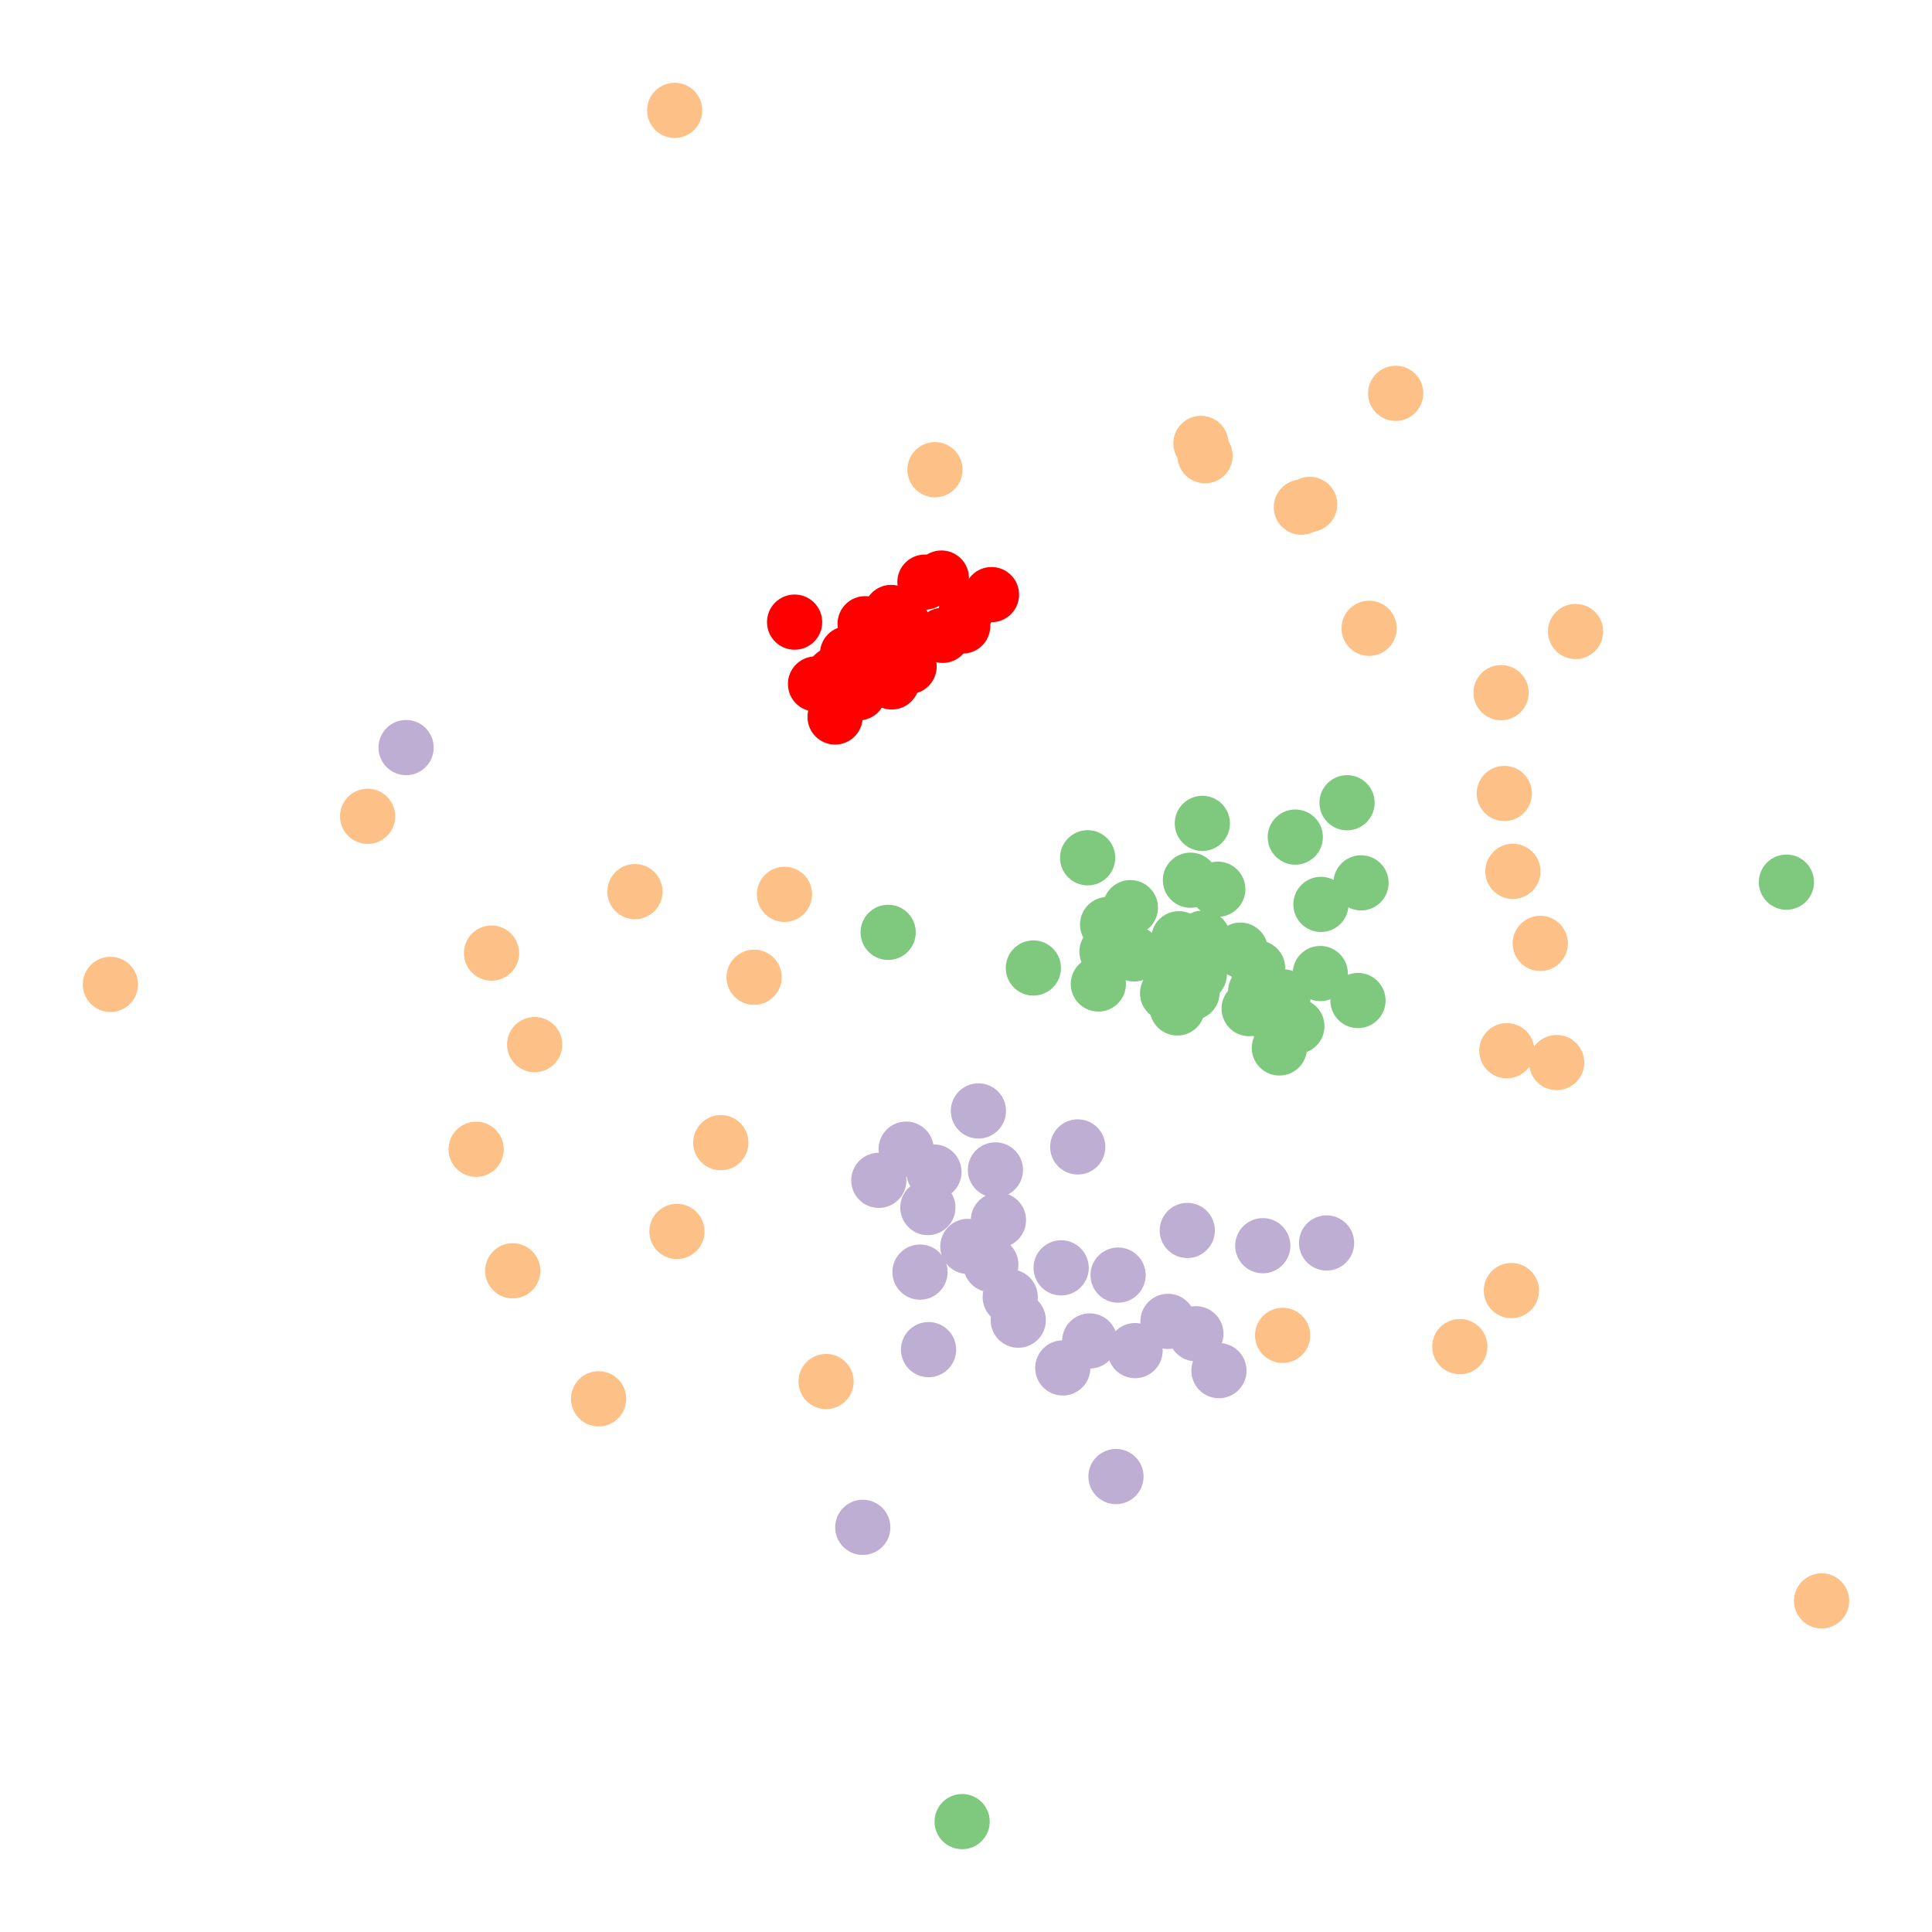
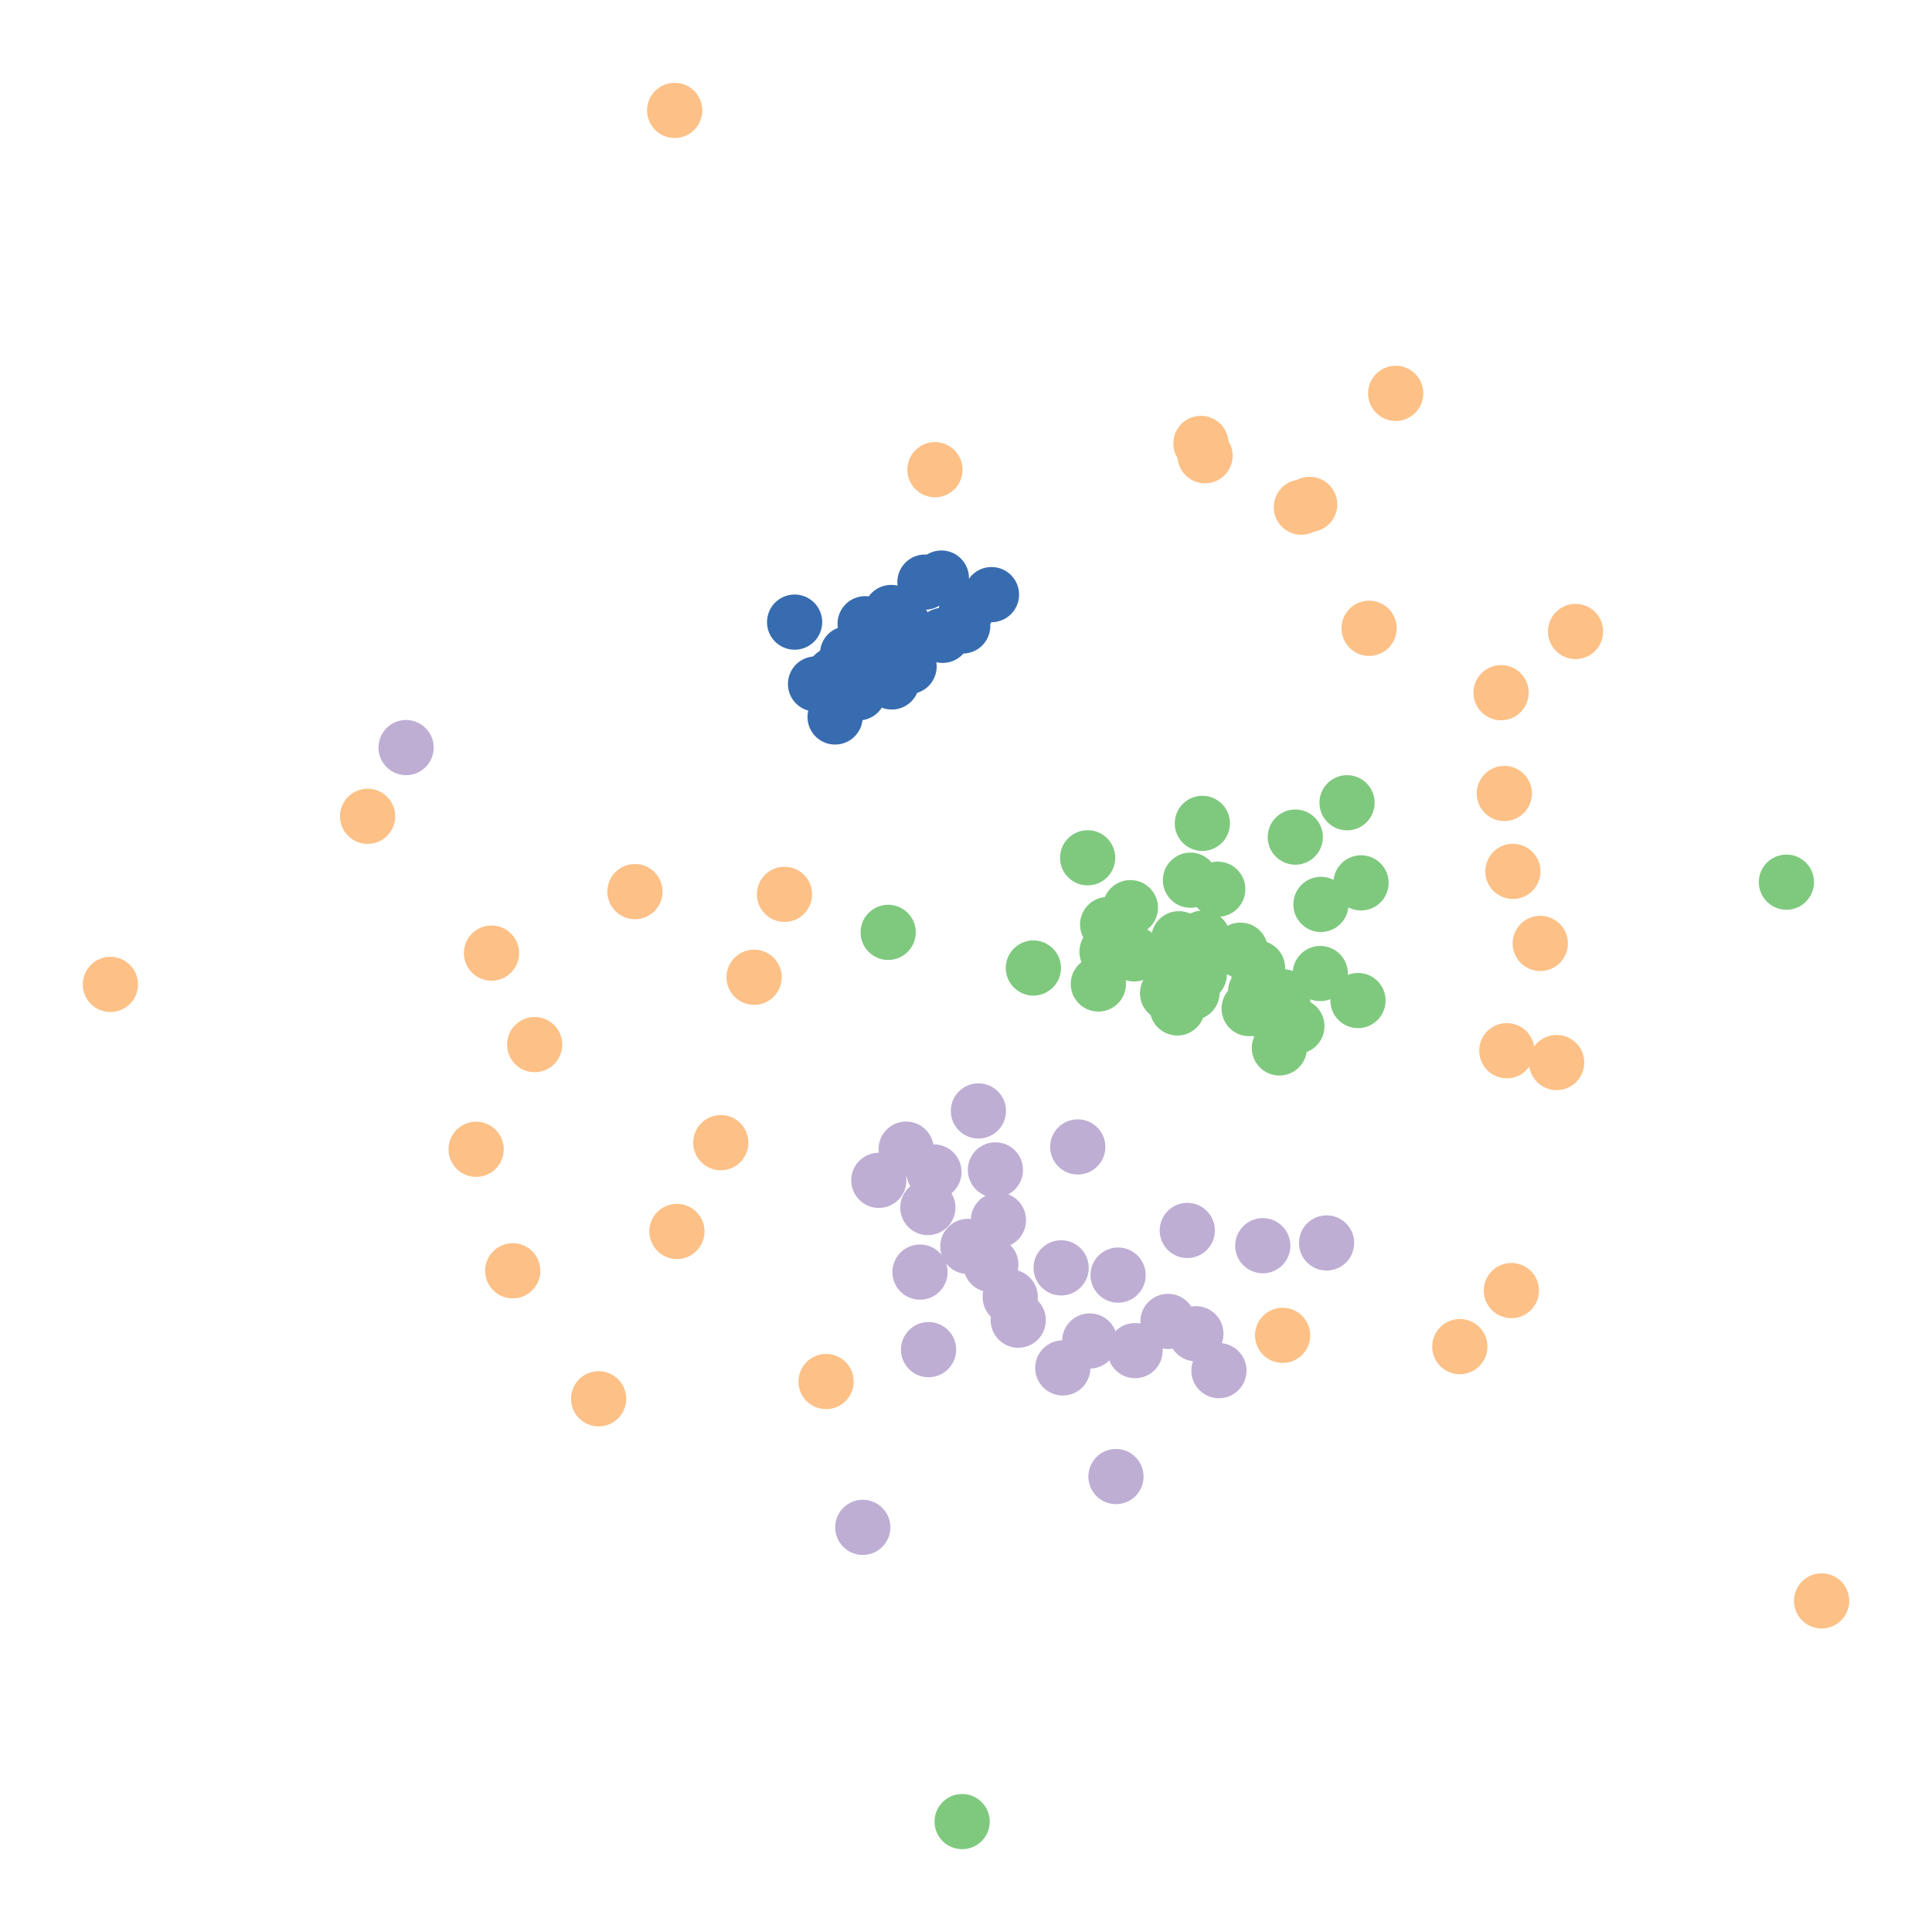
<svg xmlns="http://www.w3.org/2000/svg" width="350" height="350">
  <g>
    <circle cx="227.47" cy="179.613" r="5" stroke="none" fill="#7fc97f" stroke-width="2" />
    <circle cx="217.586" cy="172.949" r="5" stroke="none" fill="#7fc97f" stroke-width="2" />
    <circle cx="226.293" cy="182.718" r="5" stroke="none" fill="#7fc97f" stroke-width="2" />
    <circle cx="217.907" cy="169.949" r="5" stroke="none" fill="#7fc97f" stroke-width="2" />
    <circle cx="205.466" cy="172.812" r="5" stroke="none" fill="#7fc97f" stroke-width="2" />
    <circle cx="234.654" cy="151.647" r="5" stroke="none" fill="#7fc97f" stroke-width="2" />
    <circle cx="197.038" cy="155.396" r="5" stroke="none" fill="#7fc97f" stroke-width="2" />
    <circle cx="217.266" cy="176.492" r="5" stroke="none" fill="#7fc97f" stroke-width="2" />
    <circle cx="212.261" cy="174.857" r="5" stroke="none" fill="#7fc97f" stroke-width="2" />
    <circle cx="224.707" cy="172.13" r="5" stroke="none" fill="#7fc97f" stroke-width="2" />
    <circle cx="213.556" cy="170.065" r="5" stroke="none" fill="#7fc97f" stroke-width="2" />
    <circle cx="215.66" cy="159.456" r="5" stroke="none" fill="#7fc97f" stroke-width="2" />
    <circle cx="198.978" cy="178.26" r="5" stroke="none" fill="#7fc97f" stroke-width="2" />
    <circle cx="204.78" cy="164.43" r="5" stroke="none" fill="#7fc97f" stroke-width="2" />
    <circle cx="231.774" cy="189.844" r="5" stroke="none" fill="#7fc97f" stroke-width="2" />
    <circle cx="200.658" cy="167.483" r="5" stroke="none" fill="#7fc97f" stroke-width="2" />
    <circle cx="200.544" cy="172.409" r="5" stroke="none" fill="#7fc97f" stroke-width="2" />
    <circle cx="239.18" cy="176.365" r="5" stroke="none" fill="#7fc97f" stroke-width="2" />
    <circle cx="220.612" cy="161.089" r="5" stroke="none" fill="#7fc97f" stroke-width="2" />
    <circle cx="232.434" cy="180.584" r="5" stroke="none" fill="#7fc97f" stroke-width="2" />
    <circle cx="211.516" cy="179.94" r="5" stroke="none" fill="#7fc97f" stroke-width="2" />
    <circle cx="227.82" cy="175.37" r="5" stroke="none" fill="#7fc97f" stroke-width="2" />
    <circle cx="215.787" cy="174.379" r="5" stroke="none" fill="#7fc97f" stroke-width="2" />
    <circle cx="215.954" cy="179.807" r="5" stroke="none" fill="#7fc97f" stroke-width="2" />
    <circle cx="234.942" cy="185.91" r="5" stroke="none" fill="#7fc97f" stroke-width="2" />
    <circle cx="214.039" cy="177.146" r="5" stroke="none" fill="#7fc97f" stroke-width="2" />
    <circle cx="213.278" cy="182.597" r="5" stroke="none" fill="#7fc97f" stroke-width="2" />
    <circle cx="229.884" cy="183.586" r="5" stroke="none" fill="#7fc97f" stroke-width="2" />
    <circle cx="160.9" cy="168.907" r="5" stroke="none" fill="#7fc97f" stroke-width="2" />
    <circle cx="244.032" cy="145.426" r="5" stroke="none" fill="#7fc97f" stroke-width="2" />
    <circle cx="323.628" cy="159.812" r="5" stroke="none" fill="#7fc97f" stroke-width="2" />
    <circle cx="239.3" cy="163.842" r="5" stroke="none" fill="#7fc97f" stroke-width="2" />
    <circle cx="246.011" cy="181.257" r="5" stroke="none" fill="#7fc97f" stroke-width="2" />
    <circle cx="246.562" cy="159.939" r="5" stroke="none" fill="#7fc97f" stroke-width="2" />
    <circle cx="174.3" cy="330" r="5" stroke="none" fill="#7fc97f" stroke-width="2" />
    <circle cx="217.817" cy="149.163" r="5" stroke="none" fill="#7fc97f" stroke-width="2" />
    <circle cx="187.207" cy="175.363" r="5" stroke="none" fill="#7fc97f" stroke-width="2" />
    <circle cx="192.237" cy="229.683" r="5" stroke="none" fill="#beaed4" stroke-width="2" />
    <circle cx="220.822" cy="248.304" r="5" stroke="none" fill="#beaed4" stroke-width="2" />
    <circle cx="180.879" cy="221.044" r="5" stroke="none" fill="#beaed4" stroke-width="2" />
    <circle cx="175.338" cy="225.801" r="5" stroke="none" fill="#beaed4" stroke-width="2" />
    <circle cx="183.013" cy="234.968" r="5" stroke="none" fill="#beaed4" stroke-width="2" />
    <circle cx="232.36" cy="241.913" r="5" stroke="none" fill="#fdc086" stroke-width="2" />
    <circle cx="195.246" cy="207.777" r="5" stroke="none" fill="#beaed4" stroke-width="2" />
    <circle cx="168.091" cy="218.758" r="5" stroke="none" fill="#beaed4" stroke-width="2" />
    <circle cx="179.497" cy="229.09" r="5" stroke="none" fill="#beaed4" stroke-width="2" />
    <circle cx="216.645" cy="241.622" r="5" stroke="none" fill="#beaed4" stroke-width="2" />
    <circle cx="180.329" cy="211.942" r="5" stroke="none" fill="#beaed4" stroke-width="2" />
    <circle cx="197.413" cy="242.929" r="5" stroke="none" fill="#beaed4" stroke-width="2" />
    <circle cx="177.25" cy="201.257" r="5" stroke="none" fill="#beaed4" stroke-width="2" />
    <circle cx="215.089" cy="222.91" r="5" stroke="none" fill="#beaed4" stroke-width="2" />
    <circle cx="202.552" cy="230.997" r="5" stroke="none" fill="#beaed4" stroke-width="2" />
    <circle cx="168.217" cy="244.5" r="5" stroke="none" fill="#beaed4" stroke-width="2" />
    <circle cx="159.206" cy="213.829" r="5" stroke="none" fill="#beaed4" stroke-width="2" />
    <circle cx="184.466" cy="239.163" r="5" stroke="none" fill="#beaed4" stroke-width="2" />
    <circle cx="164.157" cy="208.178" r="5" stroke="none" fill="#beaed4" stroke-width="2" />
    <circle cx="205.632" cy="244.676" r="5" stroke="none" fill="#beaed4" stroke-width="2" />
    <circle cx="169.193" cy="212.318" r="5" stroke="none" fill="#beaed4" stroke-width="2" />
    <circle cx="240.324" cy="225.174" r="5" stroke="none" fill="#beaed4" stroke-width="2" />
    <circle cx="211.593" cy="239.384" r="5" stroke="none" fill="#beaed4" stroke-width="2" />
    <circle cx="192.533" cy="247.814" r="5" stroke="none" fill="#beaed4" stroke-width="2" />
    <circle cx="228.765" cy="225.672" r="5" stroke="none" fill="#beaed4" stroke-width="2" />
    <circle cx="166.668" cy="230.453" r="5" stroke="none" fill="#beaed4" stroke-width="2" />
    <circle cx="156.301" cy="276.694" r="5" stroke="none" fill="#beaed4" stroke-width="2" />
    <circle cx="73.568" cy="135.432" r="5" stroke="none" fill="#beaed4" stroke-width="2" />
    <circle cx="202.17" cy="267.495" r="5" stroke="none" fill="#beaed4" stroke-width="2" />
    <circle cx="271.937" cy="125.484" r="5" stroke="none" fill="#fdc086" stroke-width="2" />
    <circle cx="136.615" cy="177.038" r="5" stroke="none" fill="#fdc086" stroke-width="2" />
    <circle cx="130.581" cy="207.004" r="5" stroke="none" fill="#fdc086" stroke-width="2" />
    <circle cx="115.027" cy="161.525" r="5" stroke="none" fill="#fdc086" stroke-width="2" />
    <circle cx="235.757" cy="91.88" r="5" stroke="none" fill="#fdc086" stroke-width="2" />
    <circle cx="237.26" cy="91.38" r="5" stroke="none" fill="#fdc086" stroke-width="2" />
    <circle cx="282.003" cy="192.49" r="5" stroke="none" fill="#fdc086" stroke-width="2" />
    <circle cx="279.036" cy="170.909" r="5" stroke="none" fill="#fdc086" stroke-width="2" />
    <circle cx="273.803" cy="233.798" r="5" stroke="none" fill="#fdc086" stroke-width="2" />
    <circle cx="274.076" cy="157.858" r="5" stroke="none" fill="#fdc086" stroke-width="2" />
    <circle cx="122.632" cy="223.088" r="5" stroke="none" fill="#fdc086" stroke-width="2" />
    <circle cx="272.523" cy="143.748" r="5" stroke="none" fill="#fdc086" stroke-width="2" />
    <circle cx="264.458" cy="243.953" r="5" stroke="none" fill="#fdc086" stroke-width="2" />
    <circle cx="89.041" cy="172.665" r="5" stroke="none" fill="#fdc086" stroke-width="2" />
    <circle cx="142.118" cy="162.019" r="5" stroke="none" fill="#fdc086" stroke-width="2" />
    <circle cx="272.976" cy="190.347" r="5" stroke="none" fill="#fdc086" stroke-width="2" />
    <circle cx="330" cy="290.019" r="5" stroke="none" fill="#fdc086" stroke-width="2" />
    <circle cx="149.651" cy="250.28" r="5" stroke="none" fill="#fdc086" stroke-width="2" />
    <circle cx="252.84" cy="71.261" r="5" stroke="none" fill="#fdc086" stroke-width="2" />
    <circle cx="248.027" cy="113.825" r="5" stroke="none" fill="#fdc086" stroke-width="2" />
    <circle cx="20" cy="178.337" r="5" stroke="none" fill="#fdc086" stroke-width="2" />
    <circle cx="92.888" cy="230.217" r="5" stroke="none" fill="#fdc086" stroke-width="2" />
    <circle cx="66.599" cy="147.883" r="5" stroke="none" fill="#fdc086" stroke-width="2" />
    <circle cx="96.859" cy="189.241" r="5" stroke="none" fill="#fdc086" stroke-width="2" />
    <circle cx="218.307" cy="82.558" r="5" stroke="none" fill="#fdc086" stroke-width="2" />
    <circle cx="108.446" cy="253.407" r="5" stroke="none" fill="#fdc086" stroke-width="2" />
    <circle cx="217.559" cy="80.331" r="5" stroke="none" fill="#fdc086" stroke-width="2" />
    <circle cx="285.428" cy="114.4" r="5" stroke="none" fill="#fdc086" stroke-width="2" />
    <circle cx="122.224" cy="20" r="5" stroke="none" fill="#fdc086" stroke-width="2" />
    <circle cx="86.258" cy="208.205" r="5" stroke="none" fill="#fdc086" stroke-width="2" />
-     <circle cx="143.951" cy="112.704" r="5" stroke="none" fill="red" stroke-width="2" />
-     <circle cx="156.728" cy="112.997" r="5" stroke="none" fill="red" stroke-width="2" />
-     <circle cx="147.741" cy="123.91" r="5" stroke="none" fill="red" stroke-width="2" />
-     <circle cx="151.111" cy="122.181" r="5" stroke="none" fill="red" stroke-width="2" />
-     <circle cx="158.772" cy="118.387" r="5" stroke="none" fill="red" stroke-width="2" />
-     <circle cx="164.69" cy="120.737" r="5" stroke="none" fill="red" stroke-width="2" />
-     <circle cx="163.582" cy="113.154" r="5" stroke="none" fill="red" stroke-width="2" />
-     <circle cx="151.285" cy="129.887" r="5" stroke="none" fill="red" stroke-width="2" />
-     <circle cx="155.531" cy="125.51" r="5" stroke="none" fill="red" stroke-width="2" />
-     <circle cx="161.448" cy="110.955" r="5" stroke="none" fill="red" stroke-width="2" />
-     <circle cx="153.541" cy="118.431" r="5" stroke="none" fill="red" stroke-width="2" />
-     <circle cx="161.558" cy="123.54" r="5" stroke="none" fill="red" stroke-width="2" />
-     <circle cx="174.404" cy="113.398" r="5" stroke="none" fill="red" stroke-width="2" />
-     <circle cx="170.772" cy="115.1" r="5" stroke="none" fill="red" stroke-width="2" />
-     <circle cx="179.618" cy="107.722" r="5" stroke="none" fill="red" stroke-width="2" />
-     <circle cx="175.081" cy="110.525" r="5" stroke="none" fill="red" stroke-width="2" />
-     <circle cx="170.54" cy="104.721" r="5" stroke="none" fill="red" stroke-width="2" />
-     <circle cx="167.559" cy="105.459" r="5" stroke="none" fill="red" stroke-width="2" />
+     <circle cx="143.951" cy="112.704" r="5" stroke="none" fill="#386cb0" stroke-width="2" />
+     <circle cx="156.728" cy="112.997" r="5" stroke="none" fill="#386cb0" stroke-width="2" />
+     <circle cx="147.741" cy="123.91" r="5" stroke="none" fill="#386cb0" stroke-width="2" />
+     <circle cx="151.111" cy="122.181" r="5" stroke="none" fill="#386cb0" stroke-width="2" />
+     <circle cx="158.772" cy="118.387" r="5" stroke="none" fill="#386cb0" stroke-width="2" />
+     <circle cx="164.69" cy="120.737" r="5" stroke="none" fill="#386cb0" stroke-width="2" />
+     <circle cx="163.582" cy="113.154" r="5" stroke="none" fill="#386cb0" stroke-width="2" />
+     <circle cx="151.285" cy="129.887" r="5" stroke="none" fill="#386cb0" stroke-width="2" />
+     <circle cx="155.531" cy="125.51" r="5" stroke="none" fill="#386cb0" stroke-width="2" />
+     <circle cx="161.448" cy="110.955" r="5" stroke="none" fill="#386cb0" stroke-width="2" />
+     <circle cx="153.541" cy="118.431" r="5" stroke="none" fill="#386cb0" stroke-width="2" />
+     <circle cx="161.558" cy="123.54" r="5" stroke="none" fill="#386cb0" stroke-width="2" />
+     <circle cx="174.404" cy="113.398" r="5" stroke="none" fill="#386cb0" stroke-width="2" />
+     <circle cx="170.772" cy="115.1" r="5" stroke="none" fill="#386cb0" stroke-width="2" />
+     <circle cx="179.618" cy="107.722" r="5" stroke="none" fill="#386cb0" stroke-width="2" />
+     <circle cx="175.081" cy="110.525" r="5" stroke="none" fill="#386cb0" stroke-width="2" />
+     <circle cx="170.54" cy="104.721" r="5" stroke="none" fill="#386cb0" stroke-width="2" />
+     <circle cx="167.559" cy="105.459" r="5" stroke="none" fill="#386cb0" stroke-width="2" />
    <circle cx="169.377" cy="85.09" r="5" stroke="none" fill="#fdc086" stroke-width="2" />
  </g>
</svg>
